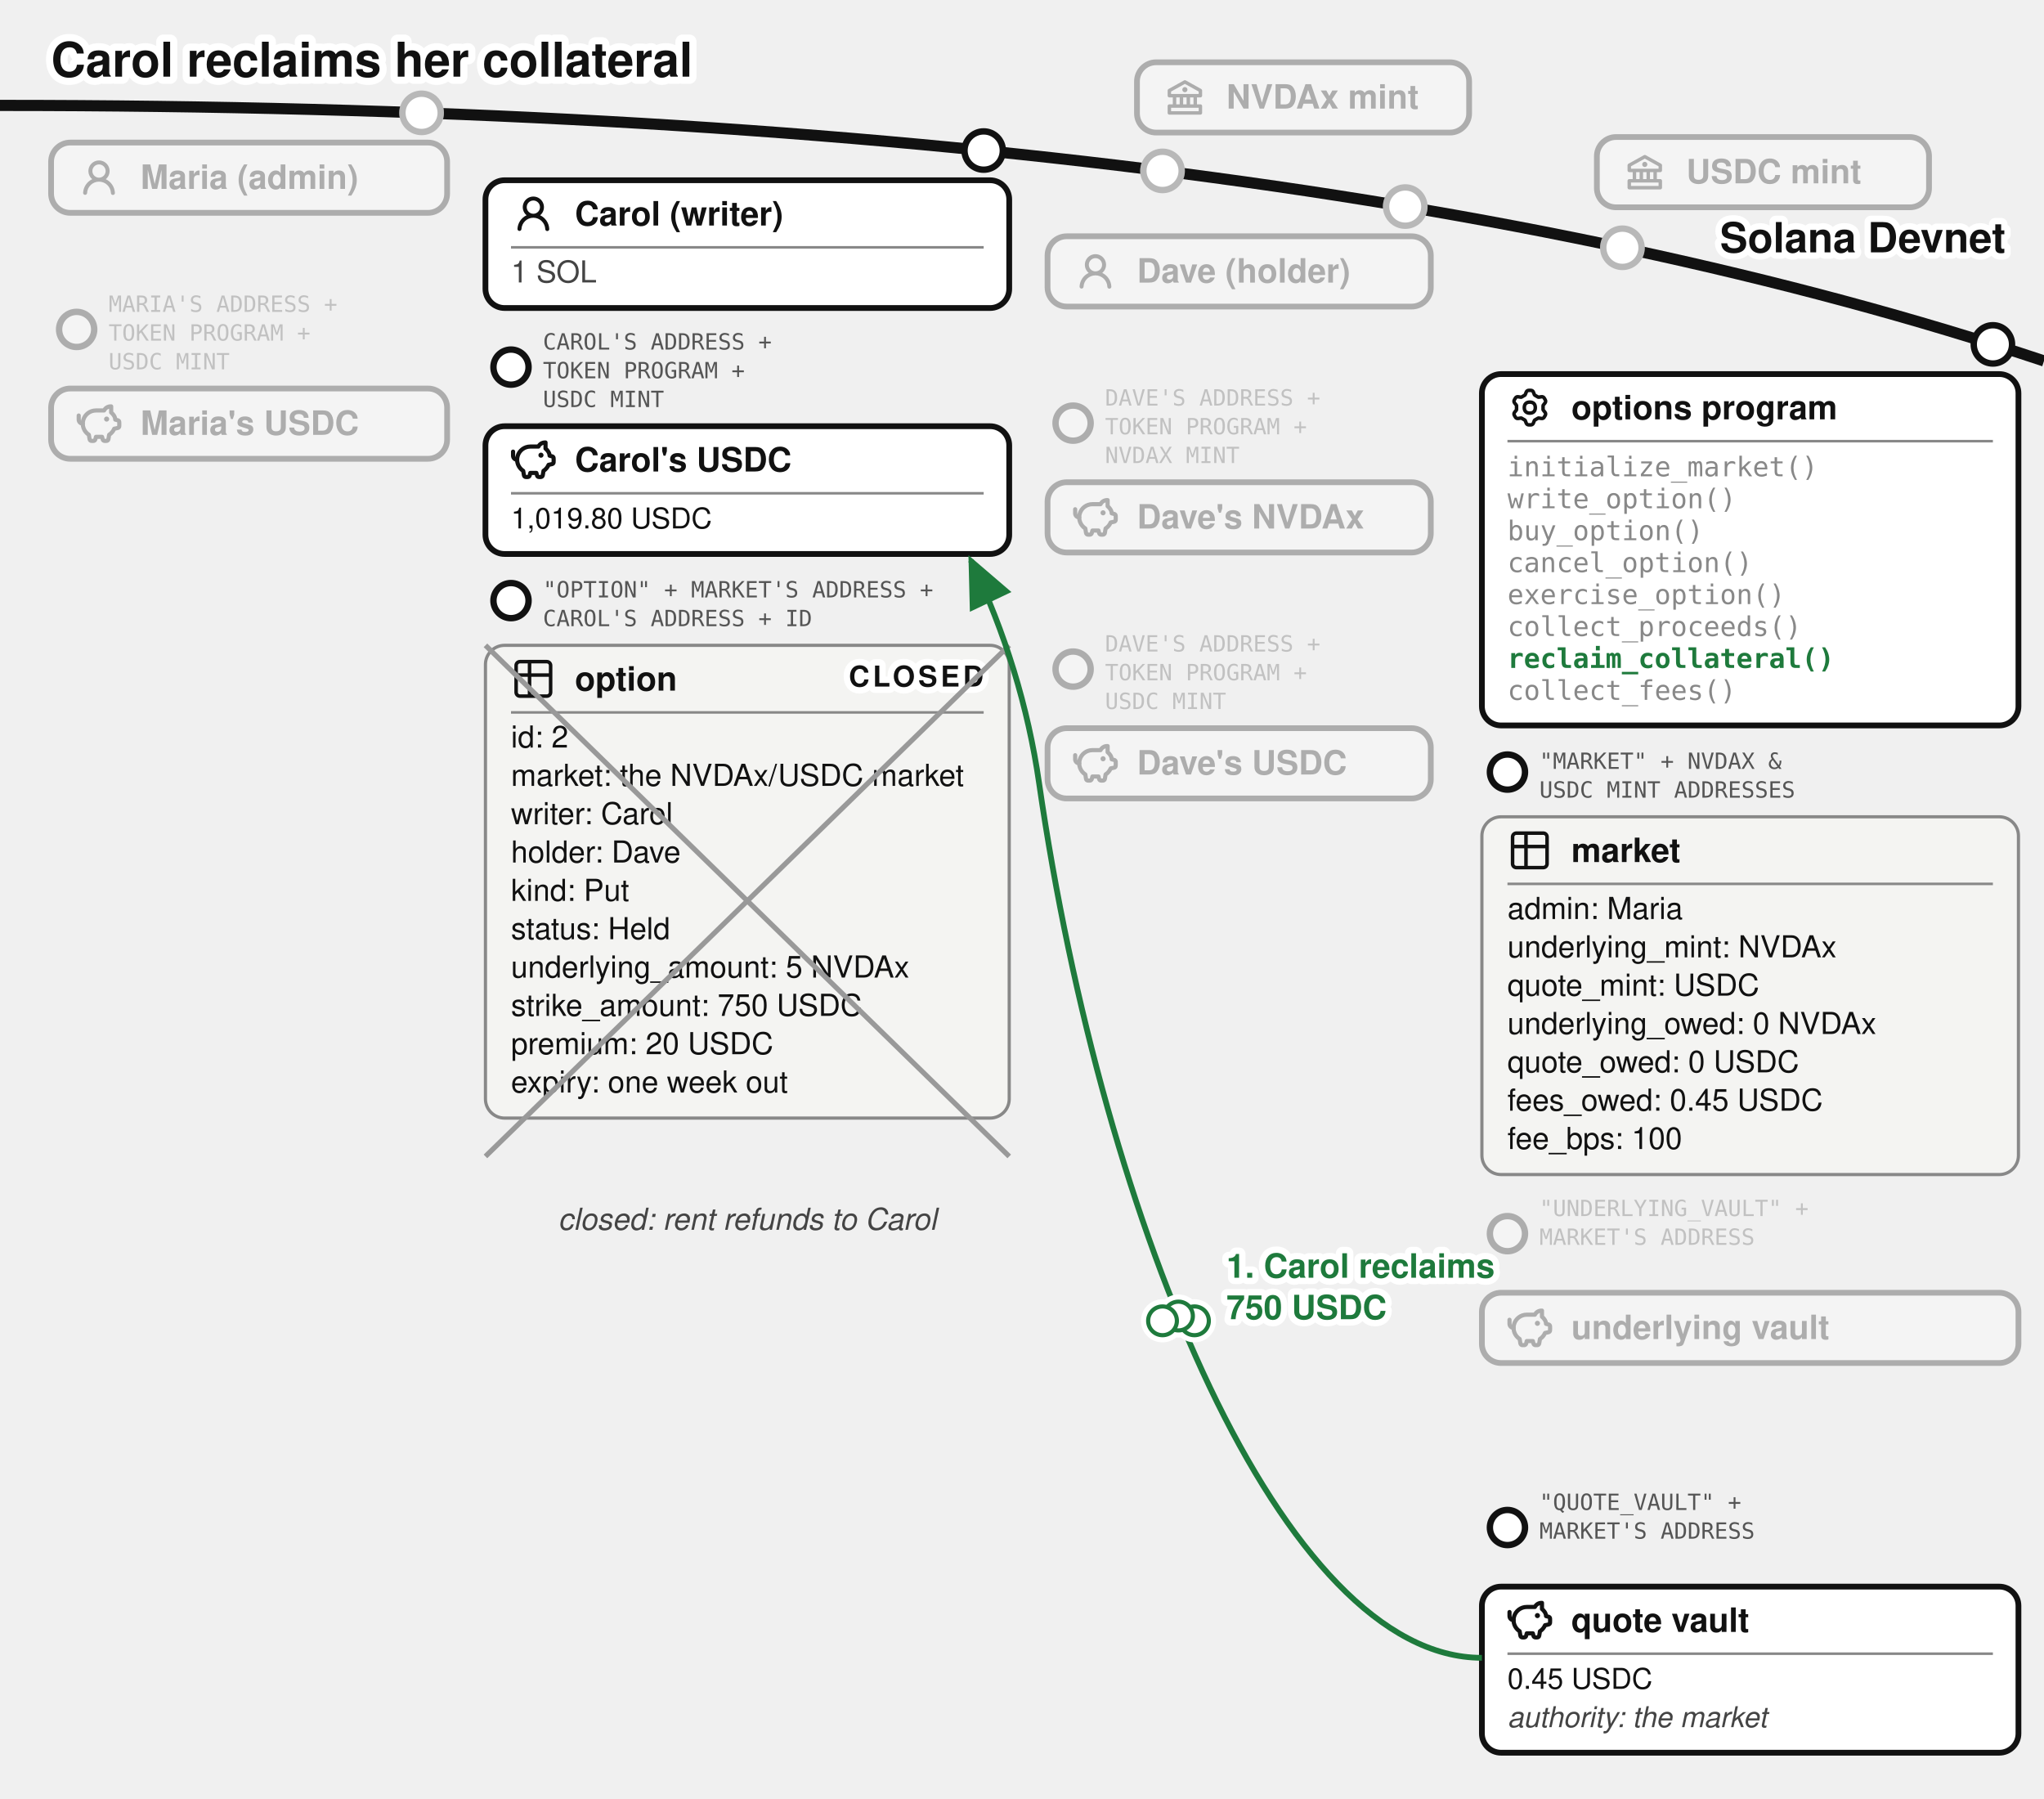
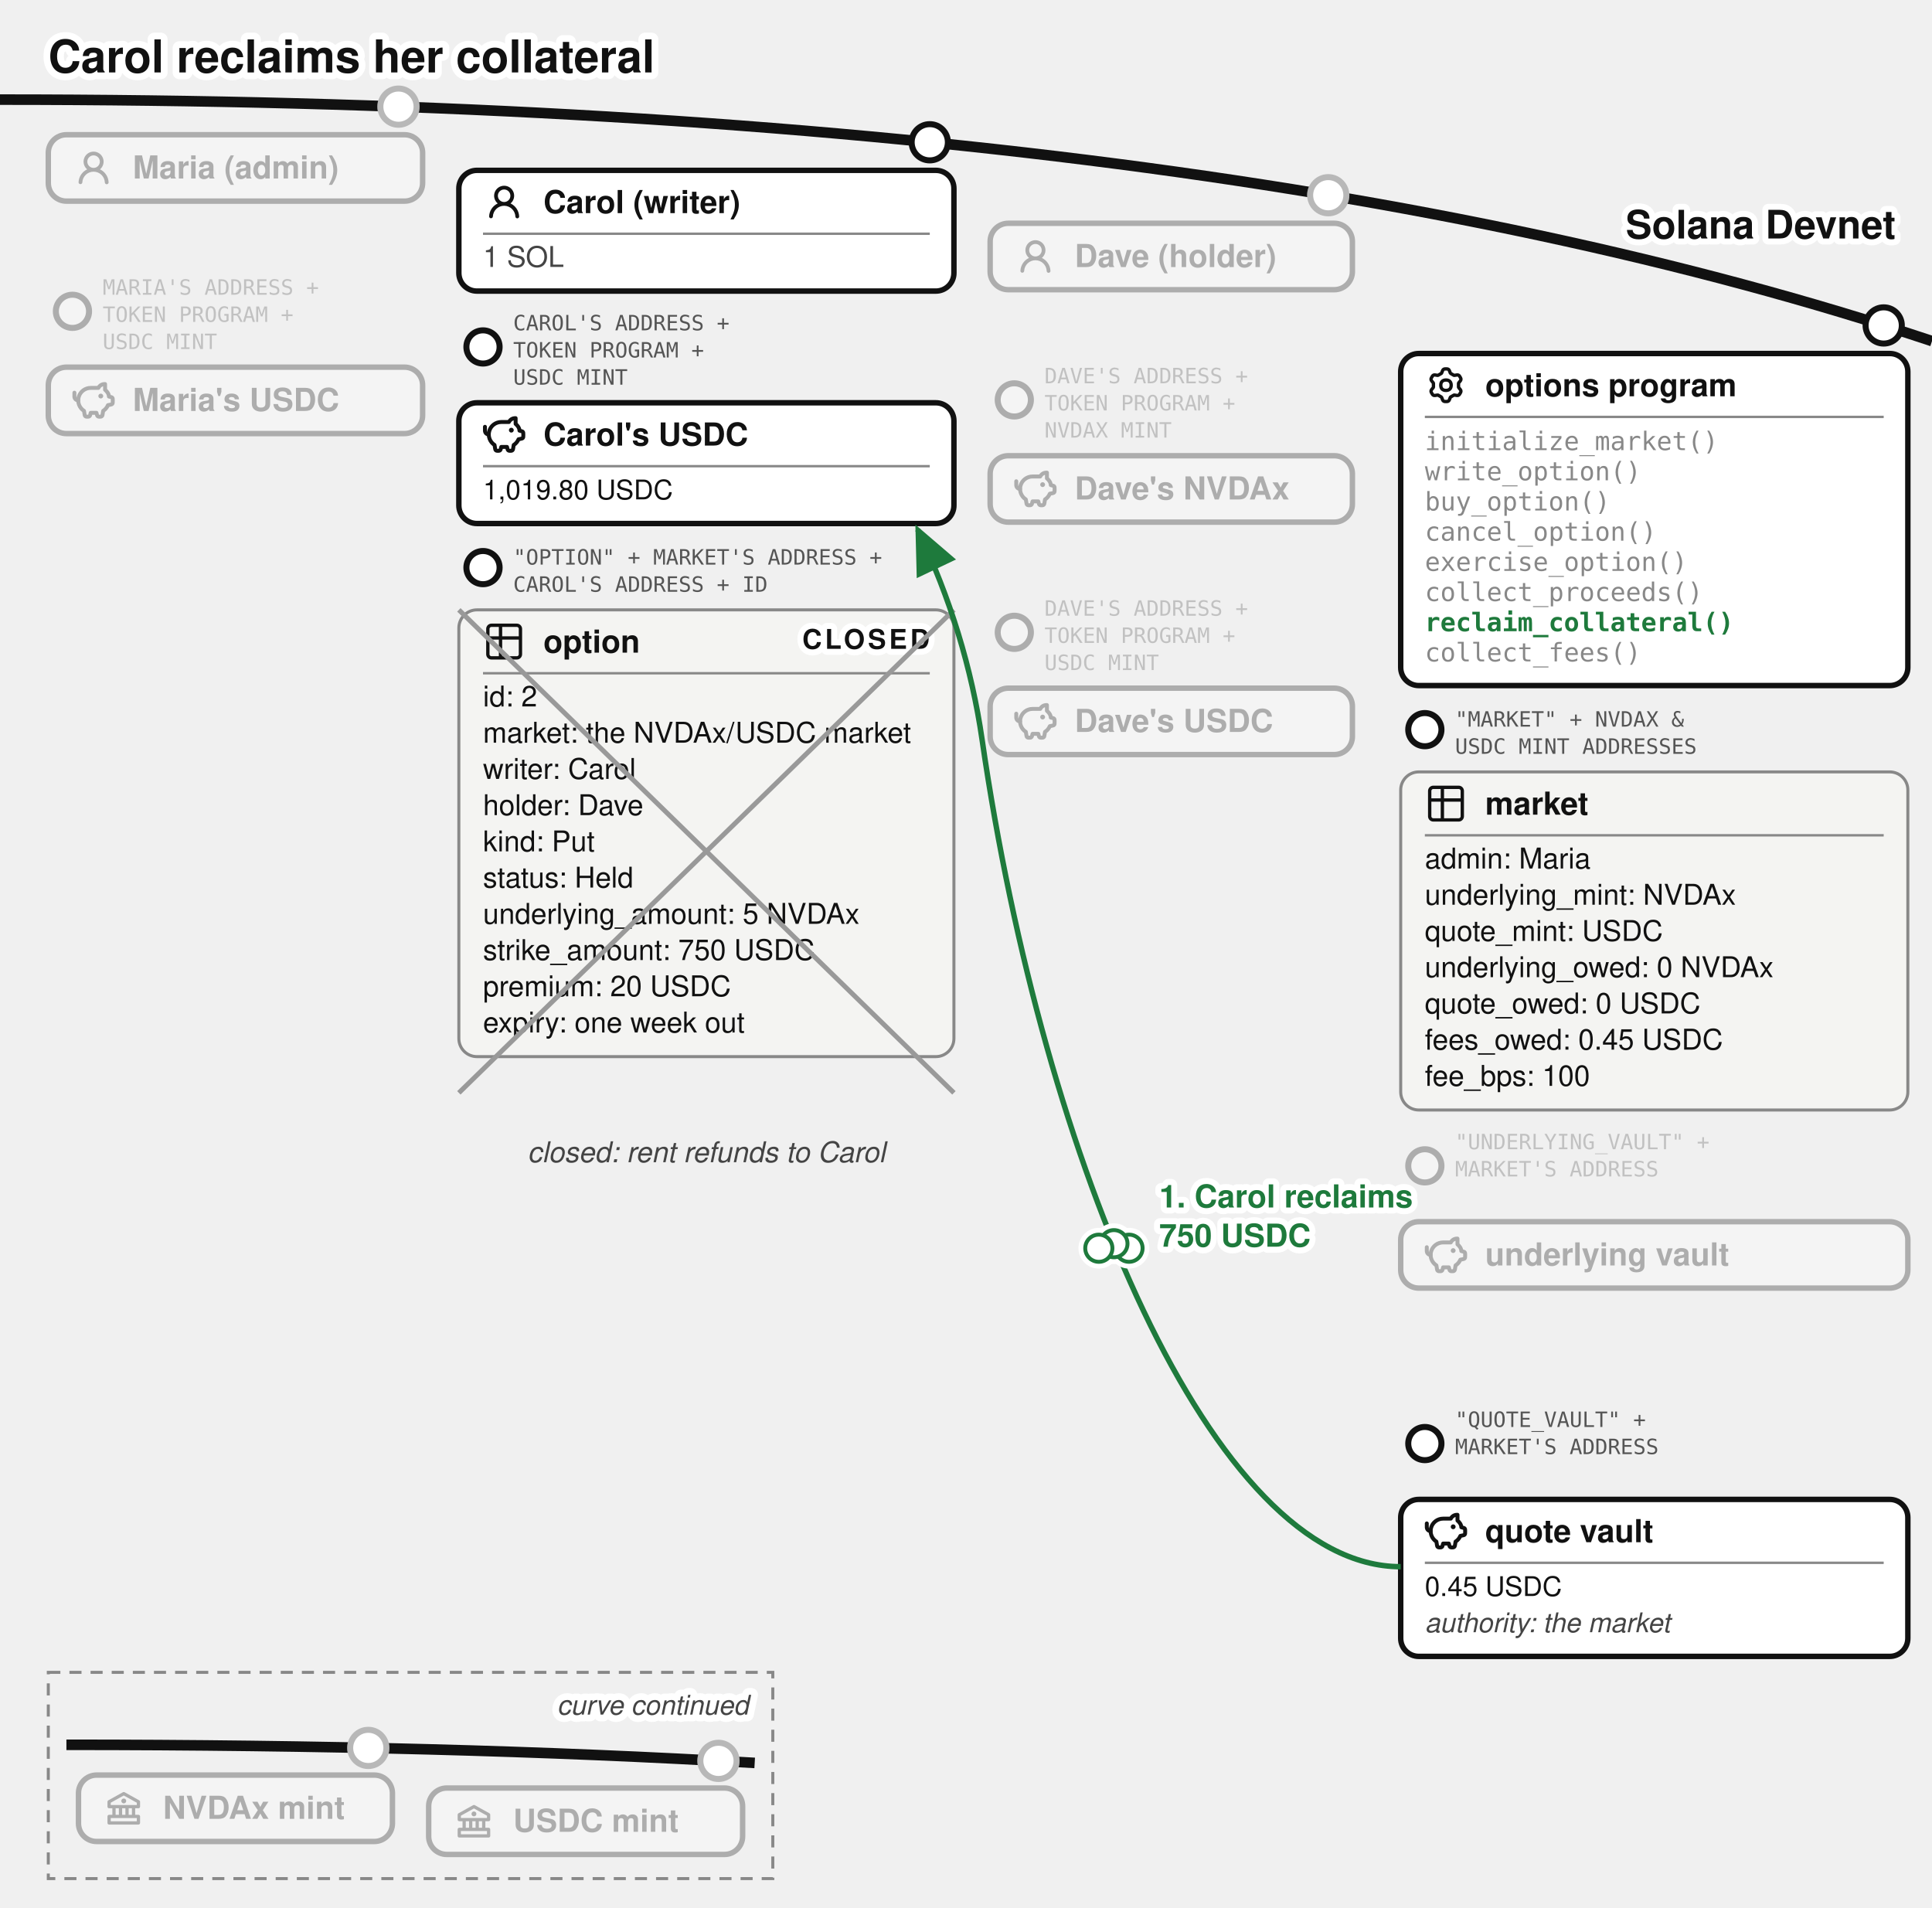
- <svg xmlns="http://www.w3.org/2000/svg" viewBox="0 0 640 563" font-family="'Denim INK', Helvetica, Arial, sans-serif" fill="#111">
+ <svg xmlns="http://www.w3.org/2000/svg" viewBox="0 0 640 632" font-family="'Denim INK', Helvetica, Arial, sans-serif" fill="#111">
  <text stroke="#fff" stroke-width="4.5" paint-order="stroke" stroke-linejoin="round" x="16" y="24" font-size="15" font-weight="bold">Carol reclaims her collateral</text>
  <defs>
    <marker id="opt-arr" markerWidth="9" markerHeight="8" refX="8" refY="4" orient="auto">
      <path d="M0,0 L9,4 L0,8 z" fill="#1e7a3c" />
    </marker>
    <marker id="opt-arrg" markerWidth="9" markerHeight="8" refX="8" refY="4" orient="auto">
      <path d="M0,0 L9,4 L0,8 z" fill="#777" />
    </marker>
  </defs>
  <path d="M 0,33 Q 400,33 640,113" fill="none" stroke="#111" stroke-width="3.5" />
  <text stroke="#fff" stroke-width="4" paint-order="stroke" stroke-linejoin="round" x="628" y="79" font-size="13" font-weight="bold" text-anchor="end">Solana Devnet</text>
-   <circle cx="364" cy="53.5" r="7" fill="#fff" />
-   <g opacity="0.3">
-     <circle cx="364" cy="53.5" r="6" fill="#fff" stroke="#111" stroke-width="2" />
-     <rect x="356" y="19.5" width="104" height="22" rx="6" fill="#fff" stroke="#111" stroke-width="1.8" />
-     <g transform="translate(364,23.5)">
-       <g transform="translate(0.52,0.519) scale(0.54)" fill="#111">
-         <path d="m21.49 7.13l-9-5a.99.99 0 0 0-.97 0l-9.01 5C2.19 7.31 2 7.64 2 8v3c0 .55.45 1 1 1h2v4H3c-.55 0-1 .45-1 1v4c0 .55.45 1 1 1h18c.55 0 1-.45 1-1v-4c0-.55-.45-1-1-1h-2v-4h2c.55 0 1-.45 1-1V8a1 1 0 0 0-.51-.87M7 12h2v4H7zm6 0v4h-2v-4zm7 6v2H4v-2zm-3-2h-2v-4h2zm3-6H4V8.59l8-4.44l8 4.44z" />
-         <path d="M12 6a1.5 1.5 0 1 0 0 3a1.5 1.5 0 1 0 0-3" />
-       </g>
-     </g>
-     <text x="384" y="34" font-size="10.5" font-weight="bold">NVDAx mint</text>
-   </g>
-   <circle cx="508" cy="77.57" r="7" fill="#fff" />
-   <g opacity="0.3">
-     <circle cx="508" cy="77.57" r="6" fill="#fff" stroke="#111" stroke-width="2" />
-     <rect x="500" y="42.9" width="104" height="22" rx="6" fill="#fff" stroke="#111" stroke-width="1.8" />
-     <g transform="translate(508,46.9)">
-       <g transform="translate(0.52,0.519) scale(0.54)" fill="#111">
-         <path d="m21.49 7.13l-9-5a.99.99 0 0 0-.97 0l-9.01 5C2.19 7.31 2 7.64 2 8v3c0 .55.45 1 1 1h2v4H3c-.55 0-1 .45-1 1v4c0 .55.45 1 1 1h18c.55 0 1-.45 1-1v-4c0-.55-.45-1-1-1h-2v-4h2c.55 0 1-.45 1-1V8a1 1 0 0 0-.51-.87M7 12h2v4H7zm6 0v4h-2v-4zm7 6v2H4v-2zm-3-2h-2v-4h2zm3-6H4V8.59l8-4.44l8 4.44z" />
-         <path d="M12 6a1.5 1.5 0 1 0 0 3a1.5 1.5 0 1 0 0-3" />
-       </g>
-     </g>
-     <text x="528" y="57.4" font-size="10.5" font-weight="bold">USDC mint</text>
-   </g>
  <circle cx="132" cy="35.33" r="7" fill="#fff" />
  <g opacity="0.3">
    <circle cx="132" cy="35.33" r="6" fill="#fff" stroke="#111" stroke-width="2" />
    <rect x="16" y="44.63" width="124" height="22" rx="6" fill="#fff" stroke="#111" stroke-width="1.8" />
    <g transform="translate(24,48.63)">
      <g transform="translate(0.36,0.767) scale(0.8301)" fill="#111">
        <path d="M10.561 8.073a6 6 0 0 1 3.432 5.142a.75.75 0 1 1-1.498.07a4.5 4.5 0 0 0-8.99 0a.75.75 0 0 1-1.498-.07a6 6 0 0 1 3.431-5.142a3.999 3.999 0 1 1 5.123 0M10.5 5a2.5 2.5 0 1 0-5 0a2.5 2.5 0 0 0 5 0" />
      </g>
    </g>
    <text x="44" y="59.13" font-size="10.5" font-weight="bold">Maria (admin)</text>
  </g>
  <g opacity="0.3">
    <circle cx="24" cy="103.13" r="5.5" fill="#fff" stroke="#111" stroke-width="2" />
    <text x="34" y="97.63" font-size="7" font-family="'DejaVu Sans Mono', monospace" fill="#555">MARIA'S ADDRESS +</text>
    <text x="34" y="106.63" font-size="7" font-family="'DejaVu Sans Mono', monospace" fill="#555">TOKEN PROGRAM +</text>
    <text x="34" y="115.63" font-size="7" font-family="'DejaVu Sans Mono', monospace" fill="#555">USDC MINT</text>
    <rect x="16" y="121.63" width="124" height="22" rx="6" fill="#fff" stroke="#111" stroke-width="1.8" />
    <g transform="translate(24,125.63)">
      <g transform="translate(-0.624,-0.624) scale(0.6353)" fill="none" stroke="#111" stroke-linecap="round" stroke-linejoin="round" stroke-width="2.047">
        <path d="M14.5 5.5h-4A6.5 6.5 0 0 0 7 17.478l.288 1.738c.07.423.105.635.202.798a1 1 0 0 0 .49.416c.178.07.392.07.822.07c.397 0 .596 0 .764-.062a1 1 0 0 0 .479-.374c.1-.148.15-.34.246-.727l.209-.837h3l.21.837c.096.386.144.58.245.727a1 1 0 0 0 .479.374c.168.062.367.062.764.062c.43 0 .644 0 .821-.07a1 1 0 0 0 .49-.416c.098-.163.133-.375.203-.798L17 17.478a6.5 6.5 0 0 0 2.502-2.978l.89-.178c.77-.154 1.155-.231 1.381-.508c.227-.276.227-.669.227-1.453v-.3c0-.75 0-1.124-.212-1.396c-.212-.27-.575-.362-1.303-.544L20 10c0-1.5-1.167-2.833-2-3.5v-3h-.264c-1.37 0-2.623.774-3.236 2" />
        <path d="M15.875 9.75h-.125m.25 0a.25.25 0 1 1-.5 0a.25.25 0 0 1 .5 0M2 8v2a2 2 0 0 0 2 2" />
      </g>
    </g>
    <text x="44" y="136.13" font-size="10.5" font-weight="bold">Maria's USDC</text>
  </g>
  <g>
    <circle cx="308" cy="47.13" r="6" fill="#fff" stroke="#111" stroke-width="2" />
    <rect x="152" y="56.43" width="164" height="40" rx="6" fill="#fff" stroke="#111" stroke-width="1.8" />
    <g transform="translate(160,59.93)">
      <g transform="translate(0.36,0.767) scale(0.8301)" fill="#111">
        <path d="M10.561 8.073a6 6 0 0 1 3.432 5.142a.75.75 0 1 1-1.498.07a4.5 4.5 0 0 0-8.99 0a.75.75 0 0 1-1.498-.07a6 6 0 0 1 3.431-5.142a3.999 3.999 0 1 1 5.123 0M10.5 5a2.5 2.5 0 1 0-5 0a2.5 2.5 0 0 0 5 0" />
      </g>
    </g>
    <text x="180" y="70.605" font-size="10.5" font-weight="bold">Carol (writer)</text>
    <line x1="160" y1="77.43" x2="308" y2="77.43" stroke="#888" stroke-width="0.8" />
    <text x="160" y="88.43" font-size="9.5" fill="#444">1 SOL</text>
  </g>
  <g>
    <circle cx="160" cy="114.93" r="5.5" fill="#fff" stroke="#111" stroke-width="2" />
    <text x="170" y="109.43" font-size="7" font-family="'DejaVu Sans Mono', monospace" fill="#555">CAROL'S ADDRESS +</text>
    <text x="170" y="118.43" font-size="7" font-family="'DejaVu Sans Mono', monospace" fill="#555">TOKEN PROGRAM +</text>
    <text x="170" y="127.43" font-size="7" font-family="'DejaVu Sans Mono', monospace" fill="#555">USDC MINT</text>
    <rect x="152" y="133.43" width="164" height="40" rx="6" fill="#fff" stroke="#111" stroke-width="1.8" />
    <g transform="translate(160,136.93)">
      <g transform="translate(-0.624,-0.624) scale(0.6353)" fill="none" stroke="#111" stroke-linecap="round" stroke-linejoin="round" stroke-width="2.047">
        <path d="M14.5 5.5h-4A6.5 6.5 0 0 0 7 17.478l.288 1.738c.07.423.105.635.202.798a1 1 0 0 0 .49.416c.178.07.392.07.822.07c.397 0 .596 0 .764-.062a1 1 0 0 0 .479-.374c.1-.148.15-.34.246-.727l.209-.837h3l.21.837c.096.386.144.58.245.727a1 1 0 0 0 .479.374c.168.062.367.062.764.062c.43 0 .644 0 .821-.07a1 1 0 0 0 .49-.416c.098-.163.133-.375.203-.798L17 17.478a6.5 6.5 0 0 0 2.502-2.978l.89-.178c.77-.154 1.155-.231 1.381-.508c.227-.276.227-.669.227-1.453v-.3c0-.75 0-1.124-.212-1.396c-.212-.27-.575-.362-1.303-.544L20 10c0-1.5-1.167-2.833-2-3.5v-3h-.264c-1.37 0-2.623.774-3.236 2" />
        <path d="M15.875 9.75h-.125m.25 0a.25.25 0 1 1-.5 0a.25.25 0 0 1 .5 0M2 8v2a2 2 0 0 0 2 2" />
      </g>
    </g>
    <text x="180" y="147.605" font-size="10.5" font-weight="bold">Carol's USDC</text>
    <line x1="160" y1="154.43" x2="308" y2="154.43" stroke="#888" stroke-width="0.8" />
    <text x="160" y="165.43" font-size="9">1,019.80 USDC</text>
  </g>
  <g>
    <circle cx="160" cy="188.03" r="5.5" fill="#fff" stroke="#111" stroke-width="2" />
    <text x="170" y="187.03" font-size="7" font-family="'DejaVu Sans Mono', monospace" fill="#555">"OPTION" + MARKET'S ADDRESS +</text>
    <text x="170" y="196.03" font-size="7" font-family="'DejaVu Sans Mono', monospace" fill="#555">CAROL'S ADDRESS + ID</text>
    <rect x="152" y="202.03" width="164" height="148" rx="6" fill="#f4f4f2" stroke="#888" />
    <g transform="translate(160,205.53)">
      <g transform="translate(-0.195,-0.195) scale(0.6)" fill="none" stroke="#111" stroke-linecap="round" stroke-linejoin="round" stroke-width="1.843">
        <path d="M3 5a2 2 0 0 1 2-2h14a2 2 0 0 1 2 2v14a2 2 0 0 1-2 2H5a2 2 0 0 1-2-2zm0 5h18M10 3v18" />
      </g>
    </g>
    <text x="180" y="216.205" font-size="10.5" font-weight="bold">option</text>
    <line x1="160" y1="223.03" x2="308" y2="223.03" stroke="#888" stroke-width="0.8" />
    <text x="160" y="234.03" font-size="9.5">id: 2</text>
    <text x="160" y="246.03" font-size="9.5">market: the NVDAx/USDC market</text>
    <text x="160" y="258.03" font-size="9.5">writer: Carol</text>
    <text x="160" y="270.03" font-size="9.5">holder: Dave</text>
    <text x="160" y="282.03" font-size="9.5">kind: Put</text>
    <text x="160" y="294.03" font-size="9.5">status: Held</text>
    <text x="160" y="306.03" font-size="9.5">underlying_amount: 5 NVDAx</text>
    <text x="160" y="318.03" font-size="9.5">strike_amount: 750 USDC</text>
    <text x="160" y="330.03" font-size="9.5">premium: 20 USDC</text>
    <text x="160" y="342.03" font-size="9.5">expiry: one week out</text>
    <text stroke="#fff" stroke-width="4" paint-order="stroke" stroke-linejoin="round" x="308" y="214.93" font-size="9" font-weight="bold" letter-spacing="1" fill="#111" text-anchor="end">CLOSED</text>
    <line x1="152" y1="202.03" x2="316" y2="362.03" stroke="#999" stroke-width="1.6" />
    <line x1="316" y1="202.03" x2="152" y2="362.03" stroke="#999" stroke-width="1.6" />
  </g>
  <circle cx="440" cy="64.67" r="7" fill="#fff" />
  <g opacity="0.3">
    <circle cx="440" cy="64.67" r="6" fill="#fff" stroke="#111" stroke-width="2" />
    <rect x="328" y="73.97" width="120" height="22" rx="6" fill="#fff" stroke="#111" stroke-width="1.8" />
    <g transform="translate(336,77.97)">
      <g transform="translate(0.36,0.767) scale(0.8301)" fill="#111">
        <path d="M10.561 8.073a6 6 0 0 1 3.432 5.142a.75.75 0 1 1-1.498.07a4.5 4.5 0 0 0-8.99 0a.75.75 0 0 1-1.498-.07a6 6 0 0 1 3.431-5.142a3.999 3.999 0 1 1 5.123 0M10.5 5a2.5 2.5 0 1 0-5 0a2.5 2.5 0 0 0 5 0" />
      </g>
    </g>
    <text x="356" y="88.47" font-size="10.5" font-weight="bold">Dave (holder)</text>
  </g>
  <g opacity="0.3">
    <circle cx="336" cy="132.47" r="5.5" fill="#fff" stroke="#111" stroke-width="2" />
    <text x="346" y="126.97" font-size="7" font-family="'DejaVu Sans Mono', monospace" fill="#555">DAVE'S ADDRESS +</text>
    <text x="346" y="135.97" font-size="7" font-family="'DejaVu Sans Mono', monospace" fill="#555">TOKEN PROGRAM +</text>
    <text x="346" y="144.97" font-size="7" font-family="'DejaVu Sans Mono', monospace" fill="#555">NVDAX MINT</text>
    <rect x="328" y="150.97" width="120" height="22" rx="6" fill="#fff" stroke="#111" stroke-width="1.8" />
    <g transform="translate(336,154.97)">
      <g transform="translate(-0.624,-0.624) scale(0.6353)" fill="none" stroke="#111" stroke-linecap="round" stroke-linejoin="round" stroke-width="2.047">
        <path d="M14.5 5.5h-4A6.5 6.5 0 0 0 7 17.478l.288 1.738c.07.423.105.635.202.798a1 1 0 0 0 .49.416c.178.07.392.07.822.07c.397 0 .596 0 .764-.062a1 1 0 0 0 .479-.374c.1-.148.15-.34.246-.727l.209-.837h3l.21.837c.096.386.144.58.245.727a1 1 0 0 0 .479.374c.168.062.367.062.764.062c.43 0 .644 0 .821-.07a1 1 0 0 0 .49-.416c.098-.163.133-.375.203-.798L17 17.478a6.5 6.5 0 0 0 2.502-2.978l.89-.178c.77-.154 1.155-.231 1.381-.508c.227-.276.227-.669.227-1.453v-.3c0-.75 0-1.124-.212-1.396c-.212-.27-.575-.362-1.303-.544L20 10c0-1.5-1.167-2.833-2-3.5v-3h-.264c-1.37 0-2.623.774-3.236 2" />
        <path d="M15.875 9.75h-.125m.25 0a.25.25 0 1 1-.5 0a.25.25 0 0 1 .5 0M2 8v2a2 2 0 0 0 2 2" />
      </g>
    </g>
    <text x="356" y="165.47" font-size="10.5" font-weight="bold">Dave's NVDAx</text>
  </g>
  <g opacity="0.3">
    <circle cx="336" cy="209.47" r="5.5" fill="#fff" stroke="#111" stroke-width="2" />
    <text x="346" y="203.97" font-size="7" font-family="'DejaVu Sans Mono', monospace" fill="#555">DAVE'S ADDRESS +</text>
    <text x="346" y="212.97" font-size="7" font-family="'DejaVu Sans Mono', monospace" fill="#555">TOKEN PROGRAM +</text>
    <text x="346" y="221.97" font-size="7" font-family="'DejaVu Sans Mono', monospace" fill="#555">USDC MINT</text>
    <rect x="328" y="227.97" width="120" height="22" rx="6" fill="#fff" stroke="#111" stroke-width="1.8" />
    <g transform="translate(336,231.97)">
      <g transform="translate(-0.624,-0.624) scale(0.6353)" fill="none" stroke="#111" stroke-linecap="round" stroke-linejoin="round" stroke-width="2.047">
        <path d="M14.5 5.5h-4A6.5 6.5 0 0 0 7 17.478l.288 1.738c.07.423.105.635.202.798a1 1 0 0 0 .49.416c.178.07.392.07.822.07c.397 0 .596 0 .764-.062a1 1 0 0 0 .479-.374c.1-.148.15-.34.246-.727l.209-.837h3l.21.837c.096.386.144.58.245.727a1 1 0 0 0 .479.374c.168.062.367.062.764.062c.43 0 .644 0 .821-.07a1 1 0 0 0 .49-.416c.098-.163.133-.375.203-.798L17 17.478a6.5 6.5 0 0 0 2.502-2.978l.89-.178c.77-.154 1.155-.231 1.381-.508c.227-.276.227-.669.227-1.453v-.3c0-.75 0-1.124-.212-1.396c-.212-.27-.575-.362-1.303-.544L20 10c0-1.5-1.167-2.833-2-3.5v-3h-.264c-1.37 0-2.623.774-3.236 2" />
        <path d="M15.875 9.75h-.125m.25 0a.25.25 0 1 1-.5 0a.25.25 0 0 1 .5 0M2 8v2a2 2 0 0 0 2 2" />
      </g>
    </g>
    <text x="356" y="242.47" font-size="10.5" font-weight="bold">Dave's USDC</text>
  </g>
  <g>
    <circle cx="624" cy="107.81" r="6" fill="#fff" stroke="#111" stroke-width="2" />
    <rect x="464" y="117.11" width="168" height="110" rx="6" fill="#fff" stroke="#111" stroke-width="1.8" />
    <g transform="translate(472,120.61)">
      <g transform="translate(0.951,0.952) scale(0.864)" fill="none" stroke="#111" stroke-linecap="round" stroke-linejoin="round" stroke-width="1.28">
        <path d="M11.808 7.727c0 .05.017.1.048.14l.667.84a.96.96 0 0 1 .082 1.08l-.392.676a.96.96 0 0 1-.975.47l-1.063-.16a.23.23 0 0 0-.145.027l-1.26.727a.23.23 0 0 0-.096.112l-.392 1a.96.96 0 0 1-.893.611h-.782a.96.96 0 0 1-.893-.61l-.392-1a.23.23 0 0 0-.096-.113L3.967 10.8a.23.23 0 0 0-.145-.028l-1.063.162a.96.96 0 0 1-.976-.47l-.39-.677a.96.96 0 0 1 .08-1.08l.67-.84a.22.22 0 0 0 .05-.14V6.273c0-.05-.018-.1-.05-.14l-.67-.84a.96.96 0 0 1-.08-1.08l.39-.676a.96.96 0 0 1 .976-.47l1.06.16a.23.23 0 0 0 .145-.027l1.262-.73a.23.23 0 0 0 .096-.113l.394-.996A.96.96 0 0 1 6.61.75h.784a.96.96 0 0 1 .893.61l.392.997q.028.075.096.116l1.26.727a.23.23 0 0 0 .145.028l1.062-.162a.96.96 0 0 1 .976.47l.391.677a.96.96 0 0 1-.081 1.08l-.67.84a.22.22 0 0 0-.049.14v1.454Z" />
        <path d="M7 8.996c1.277 0 1.996-.719 1.996-1.996S8.277 5.004 7 5.004S5.004 5.723 5.004 7S5.723 8.996 7 8.996" />
      </g>
    </g>
    <text x="492" y="131.285" font-size="10.5" font-weight="bold">options program</text>
    <line x1="472" y1="138.11" x2="624" y2="138.11" stroke="#888" stroke-width="0.8" />
    <text x="472" y="149.11" font-size="8.5" font-family="'DejaVu Sans Mono', Menlo, monospace" fill="#888">initialize_market()</text>
    <text x="472" y="159.11" font-size="8.5" font-family="'DejaVu Sans Mono', Menlo, monospace" fill="#888">write_option()</text>
    <text x="472" y="169.11" font-size="8.5" font-family="'DejaVu Sans Mono', Menlo, monospace" fill="#888">buy_option()</text>
    <text x="472" y="179.11" font-size="8.5" font-family="'DejaVu Sans Mono', Menlo, monospace" fill="#888">cancel_option()</text>
    <text x="472" y="189.11" font-size="8.5" font-family="'DejaVu Sans Mono', Menlo, monospace" fill="#888">exercise_option()</text>
    <text x="472" y="199.11" font-size="8.5" font-family="'DejaVu Sans Mono', Menlo, monospace" fill="#888">collect_proceeds()</text>
    <text x="472" y="209.11" font-size="8.5" font-family="'DejaVu Sans Mono', Menlo, monospace" font-weight="bold" fill="#1e7a3c">reclaim_collateral()</text>
    <text x="472" y="219.11" font-size="8.5" font-family="'DejaVu Sans Mono', Menlo, monospace" fill="#888">collect_fees()</text>
  </g>
  <g>
    <circle cx="472" cy="241.71" r="5.5" fill="#fff" stroke="#111" stroke-width="2" />
    <text x="482" y="240.71" font-size="7" font-family="'DejaVu Sans Mono', monospace" fill="#555">"MARKET" + NVDAX &amp;</text>
    <text x="482" y="249.71" font-size="7" font-family="'DejaVu Sans Mono', monospace" fill="#555">USDC MINT ADDRESSES</text>
    <rect x="464" y="255.71" width="168" height="112" rx="6" fill="#f4f4f2" stroke="#888" />
    <g transform="translate(472,259.21)">
      <g transform="translate(-0.195,-0.195) scale(0.6)" fill="none" stroke="#111" stroke-linecap="round" stroke-linejoin="round" stroke-width="1.843">
        <path d="M3 5a2 2 0 0 1 2-2h14a2 2 0 0 1 2 2v14a2 2 0 0 1-2 2H5a2 2 0 0 1-2-2zm0 5h18M10 3v18" />
      </g>
    </g>
    <text x="492" y="269.885" font-size="10.5" font-weight="bold">market</text>
    <line x1="472" y1="276.71" x2="624" y2="276.71" stroke="#888" stroke-width="0.8" />
    <text x="472" y="287.71" font-size="9.5">admin: Maria</text>
    <text x="472" y="299.71" font-size="9.5">underlying_mint: NVDAx</text>
    <text x="472" y="311.71" font-size="9.5">quote_mint: USDC</text>
    <text x="472" y="323.71" font-size="9.5">underlying_owed: 0 NVDAx</text>
    <text x="472" y="335.71" font-size="9.5">quote_owed: 0 USDC</text>
    <text x="472" y="347.71" font-size="9.5">fees_owed: 0.45 USDC</text>
    <text x="472" y="359.71" font-size="9.5">fee_bps: 100</text>
  </g>
  <g opacity="0.3">
    <circle cx="472" cy="386.21" r="5.5" fill="#fff" stroke="#111" stroke-width="2" />
    <text x="482" y="380.71" font-size="7" font-family="'DejaVu Sans Mono', monospace" fill="#555">"UNDERLYING_VAULT" +</text>
    <text x="482" y="389.71" font-size="7" font-family="'DejaVu Sans Mono', monospace" fill="#555">MARKET'S ADDRESS</text>
    <text x="482" y="398.71" font-size="7" font-family="'DejaVu Sans Mono', monospace" fill="#555" />
    <rect x="464" y="404.71" width="168" height="22" rx="6" fill="#fff" stroke="#111" stroke-width="1.8" />
    <g transform="translate(472,408.71)">
      <g transform="translate(-0.624,-0.624) scale(0.6353)" fill="none" stroke="#111" stroke-linecap="round" stroke-linejoin="round" stroke-width="2.047">
        <path d="M14.5 5.5h-4A6.5 6.5 0 0 0 7 17.478l.288 1.738c.07.423.105.635.202.798a1 1 0 0 0 .49.416c.178.07.392.07.822.07c.397 0 .596 0 .764-.062a1 1 0 0 0 .479-.374c.1-.148.15-.34.246-.727l.209-.837h3l.21.837c.096.386.144.58.245.727a1 1 0 0 0 .479.374c.168.062.367.062.764.062c.43 0 .644 0 .821-.07a1 1 0 0 0 .49-.416c.098-.163.133-.375.203-.798L17 17.478a6.5 6.5 0 0 0 2.502-2.978l.89-.178c.77-.154 1.155-.231 1.381-.508c.227-.276.227-.669.227-1.453v-.3c0-.75 0-1.124-.212-1.396c-.212-.27-.575-.362-1.303-.544L20 10c0-1.5-1.167-2.833-2-3.5v-3h-.264c-1.37 0-2.623.774-3.236 2" />
        <path d="M15.875 9.75h-.125m.25 0a.25.25 0 1 1-.5 0a.25.25 0 0 1 .5 0M2 8v2a2 2 0 0 0 2 2" />
      </g>
    </g>
    <text x="492" y="419.21" font-size="10.5" font-weight="bold">underlying vault</text>
  </g>
  <g>
    <circle cx="472" cy="478.21" r="5.5" fill="#fff" stroke="#111" stroke-width="2" />
    <text x="482" y="472.71" font-size="7" font-family="'DejaVu Sans Mono', monospace" fill="#555">"QUOTE_VAULT" +</text>
    <text x="482" y="481.71" font-size="7" font-family="'DejaVu Sans Mono', monospace" fill="#555">MARKET'S ADDRESS</text>
    <text x="482" y="490.71" font-size="7" font-family="'DejaVu Sans Mono', monospace" fill="#555" />
    <rect x="464" y="496.71" width="168" height="52" rx="6" fill="#fff" stroke="#111" stroke-width="1.8" />
    <g transform="translate(472,500.21)">
      <g transform="translate(-0.624,-0.624) scale(0.6353)" fill="none" stroke="#111" stroke-linecap="round" stroke-linejoin="round" stroke-width="2.047">
        <path d="M14.5 5.5h-4A6.5 6.5 0 0 0 7 17.478l.288 1.738c.07.423.105.635.202.798a1 1 0 0 0 .49.416c.178.07.392.07.822.07c.397 0 .596 0 .764-.062a1 1 0 0 0 .479-.374c.1-.148.15-.34.246-.727l.209-.837h3l.21.837c.096.386.144.58.245.727a1 1 0 0 0 .479.374c.168.062.367.062.764.062c.43 0 .644 0 .821-.07a1 1 0 0 0 .49-.416c.098-.163.133-.375.203-.798L17 17.478a6.5 6.5 0 0 0 2.502-2.978l.89-.178c.77-.154 1.155-.231 1.381-.508c.227-.276.227-.669.227-1.453v-.3c0-.75 0-1.124-.212-1.396c-.212-.27-.575-.362-1.303-.544L20 10c0-1.5-1.167-2.833-2-3.5v-3h-.264c-1.37 0-2.623.774-3.236 2" />
        <path d="M15.875 9.75h-.125m.25 0a.25.25 0 1 1-.5 0a.25.25 0 0 1 .5 0M2 8v2a2 2 0 0 0 2 2" />
      </g>
    </g>
    <text x="492" y="510.885" font-size="10.5" font-weight="bold">quote vault</text>
    <line x1="472" y1="517.71" x2="624" y2="517.71" stroke="#888" stroke-width="0.8" />
    <text x="472" y="528.71" font-size="9">0.45 USDC</text>
    <text x="472" y="540.71" font-size="9" font-style="italic" fill="#444">authority: the market</text>
  </g>
  <path d="M 464,519 C 401.56,519 345.53,384.45 325.34,245.09 C 321.9,221.34 314.79,198.12 304,175.43" fill="none" stroke="#1e7a3c" stroke-width="1.8" marker-end="url(#opt-arr)" />
  <text stroke="#fff" stroke-width="4" paint-order="stroke" stroke-linejoin="round" x="384" y="400" font-size="10.5" font-weight="bold" fill="#1e7a3c" text-anchor="start">1. Carol reclaims</text>
  <text stroke="#fff" stroke-width="4" paint-order="stroke" stroke-linejoin="round" x="384" y="413" font-size="10.5" font-weight="bold" fill="#1e7a3c" text-anchor="start">750 USDC</text>
  <g class="coin" transform="translate(369,412)" fill="#fff">
    <g stroke="#fff" stroke-width="4.5">
      <circle cx="5" cy="1.5" r="4.5" />
      <circle cx="0" cy="0" r="4.5" />
      <circle cx="-5" cy="1.5" r="4.5" />
    </g>
    <g stroke="#1e7a3c" stroke-width="1.3">
      <circle cx="5" cy="1.5" r="4.5" />
      <circle cx="0" cy="0" r="4.5" />
      <circle cx="-5" cy="1.5" r="4.5" />
    </g>
  </g>
  <text x="234" y="385" font-size="9.5" fill="#444" font-style="italic" text-anchor="middle">closed: rent refunds to Carol</text>
+   <rect x="16" y="554" width="240.0" height="68.323" fill="none" stroke="#888" stroke-width="1" stroke-dasharray="4 3" />
+   <text stroke="#fff" stroke-width="4.5" paint-order="stroke" stroke-linejoin="round" x="248.0" y="568" font-size="9" fill="#444" font-style="italic" text-anchor="end">curve continued</text>
+   <path d="M 22,578 Q 147.4,578 250.0,584.0" fill="none" stroke="#111" stroke-width="3.5" />
+   <circle cx="122" cy="579.030" r="7" fill="#fff" />
+   <g opacity="0.3">
+     <circle cx="122" cy="579.030" r="6" fill="#fff" stroke="#111" stroke-width="2" />
+   </g>
+   <circle cx="238" cy="583.323" r="7" fill="#fff" />
+   <g opacity="0.3">
+     <circle cx="238" cy="583.323" r="6" fill="#fff" stroke="#111" stroke-width="2" />
+   </g>
+   <g transform="translate(-330,568.530)">
+     <g opacity="0.3">
+       <rect x="356" y="19.5" width="104" height="22" rx="6" fill="#fff" stroke="#111" stroke-width="1.8" />
+       <g transform="translate(364,23.5)">
+         <g transform="translate(0.52,0.519) scale(0.54)" fill="#111">
+           <path d="m21.49 7.13l-9-5a.99.99 0 0 0-.97 0l-9.01 5C2.19 7.31 2 7.64 2 8v3c0 .55.45 1 1 1h2v4H3c-.55 0-1 .45-1 1v4c0 .55.45 1 1 1h18c.55 0 1-.45 1-1v-4c0-.55-.45-1-1-1h-2v-4h2c.55 0 1-.45 1-1V8a1 1 0 0 0-.51-.87M7 12h2v4H7zm6 0v4h-2v-4zm7 6v2H4v-2zm-3-2h-2v-4h2zm3-6H4V8.59l8-4.44l8 4.44z" />
+           <path d="M12 6a1.5 1.5 0 1 0 0 3a1.5 1.5 0 1 0 0-3" />
+         </g>
+       </g>
+       <text x="384" y="34" font-size="10.5" font-weight="bold">NVDAx mint</text>
+     </g>
+   </g>
+   <g transform="translate(-358,549.423)">
+     <g opacity="0.3">
+       <rect x="500" y="42.9" width="104" height="22" rx="6" fill="#fff" stroke="#111" stroke-width="1.8" />
+       <g transform="translate(508,46.9)">
+         <g transform="translate(0.52,0.519) scale(0.54)" fill="#111">
+           <path d="m21.49 7.13l-9-5a.99.99 0 0 0-.97 0l-9.01 5C2.19 7.31 2 7.64 2 8v3c0 .55.45 1 1 1h2v4H3c-.55 0-1 .45-1 1v4c0 .55.45 1 1 1h18c.55 0 1-.45 1-1v-4c0-.55-.45-1-1-1h-2v-4h2c.55 0 1-.45 1-1V8a1 1 0 0 0-.51-.87M7 12h2v4H7zm6 0v4h-2v-4zm7 6v2H4v-2zm-3-2h-2v-4h2zm3-6H4V8.59l8-4.44l8 4.44z" />
+           <path d="M12 6a1.5 1.5 0 1 0 0 3a1.5 1.5 0 1 0 0-3" />
+         </g>
+       </g>
+       <text x="528" y="57.4" font-size="10.5" font-weight="bold">USDC mint</text>
+     </g>
+   </g>
</svg>
